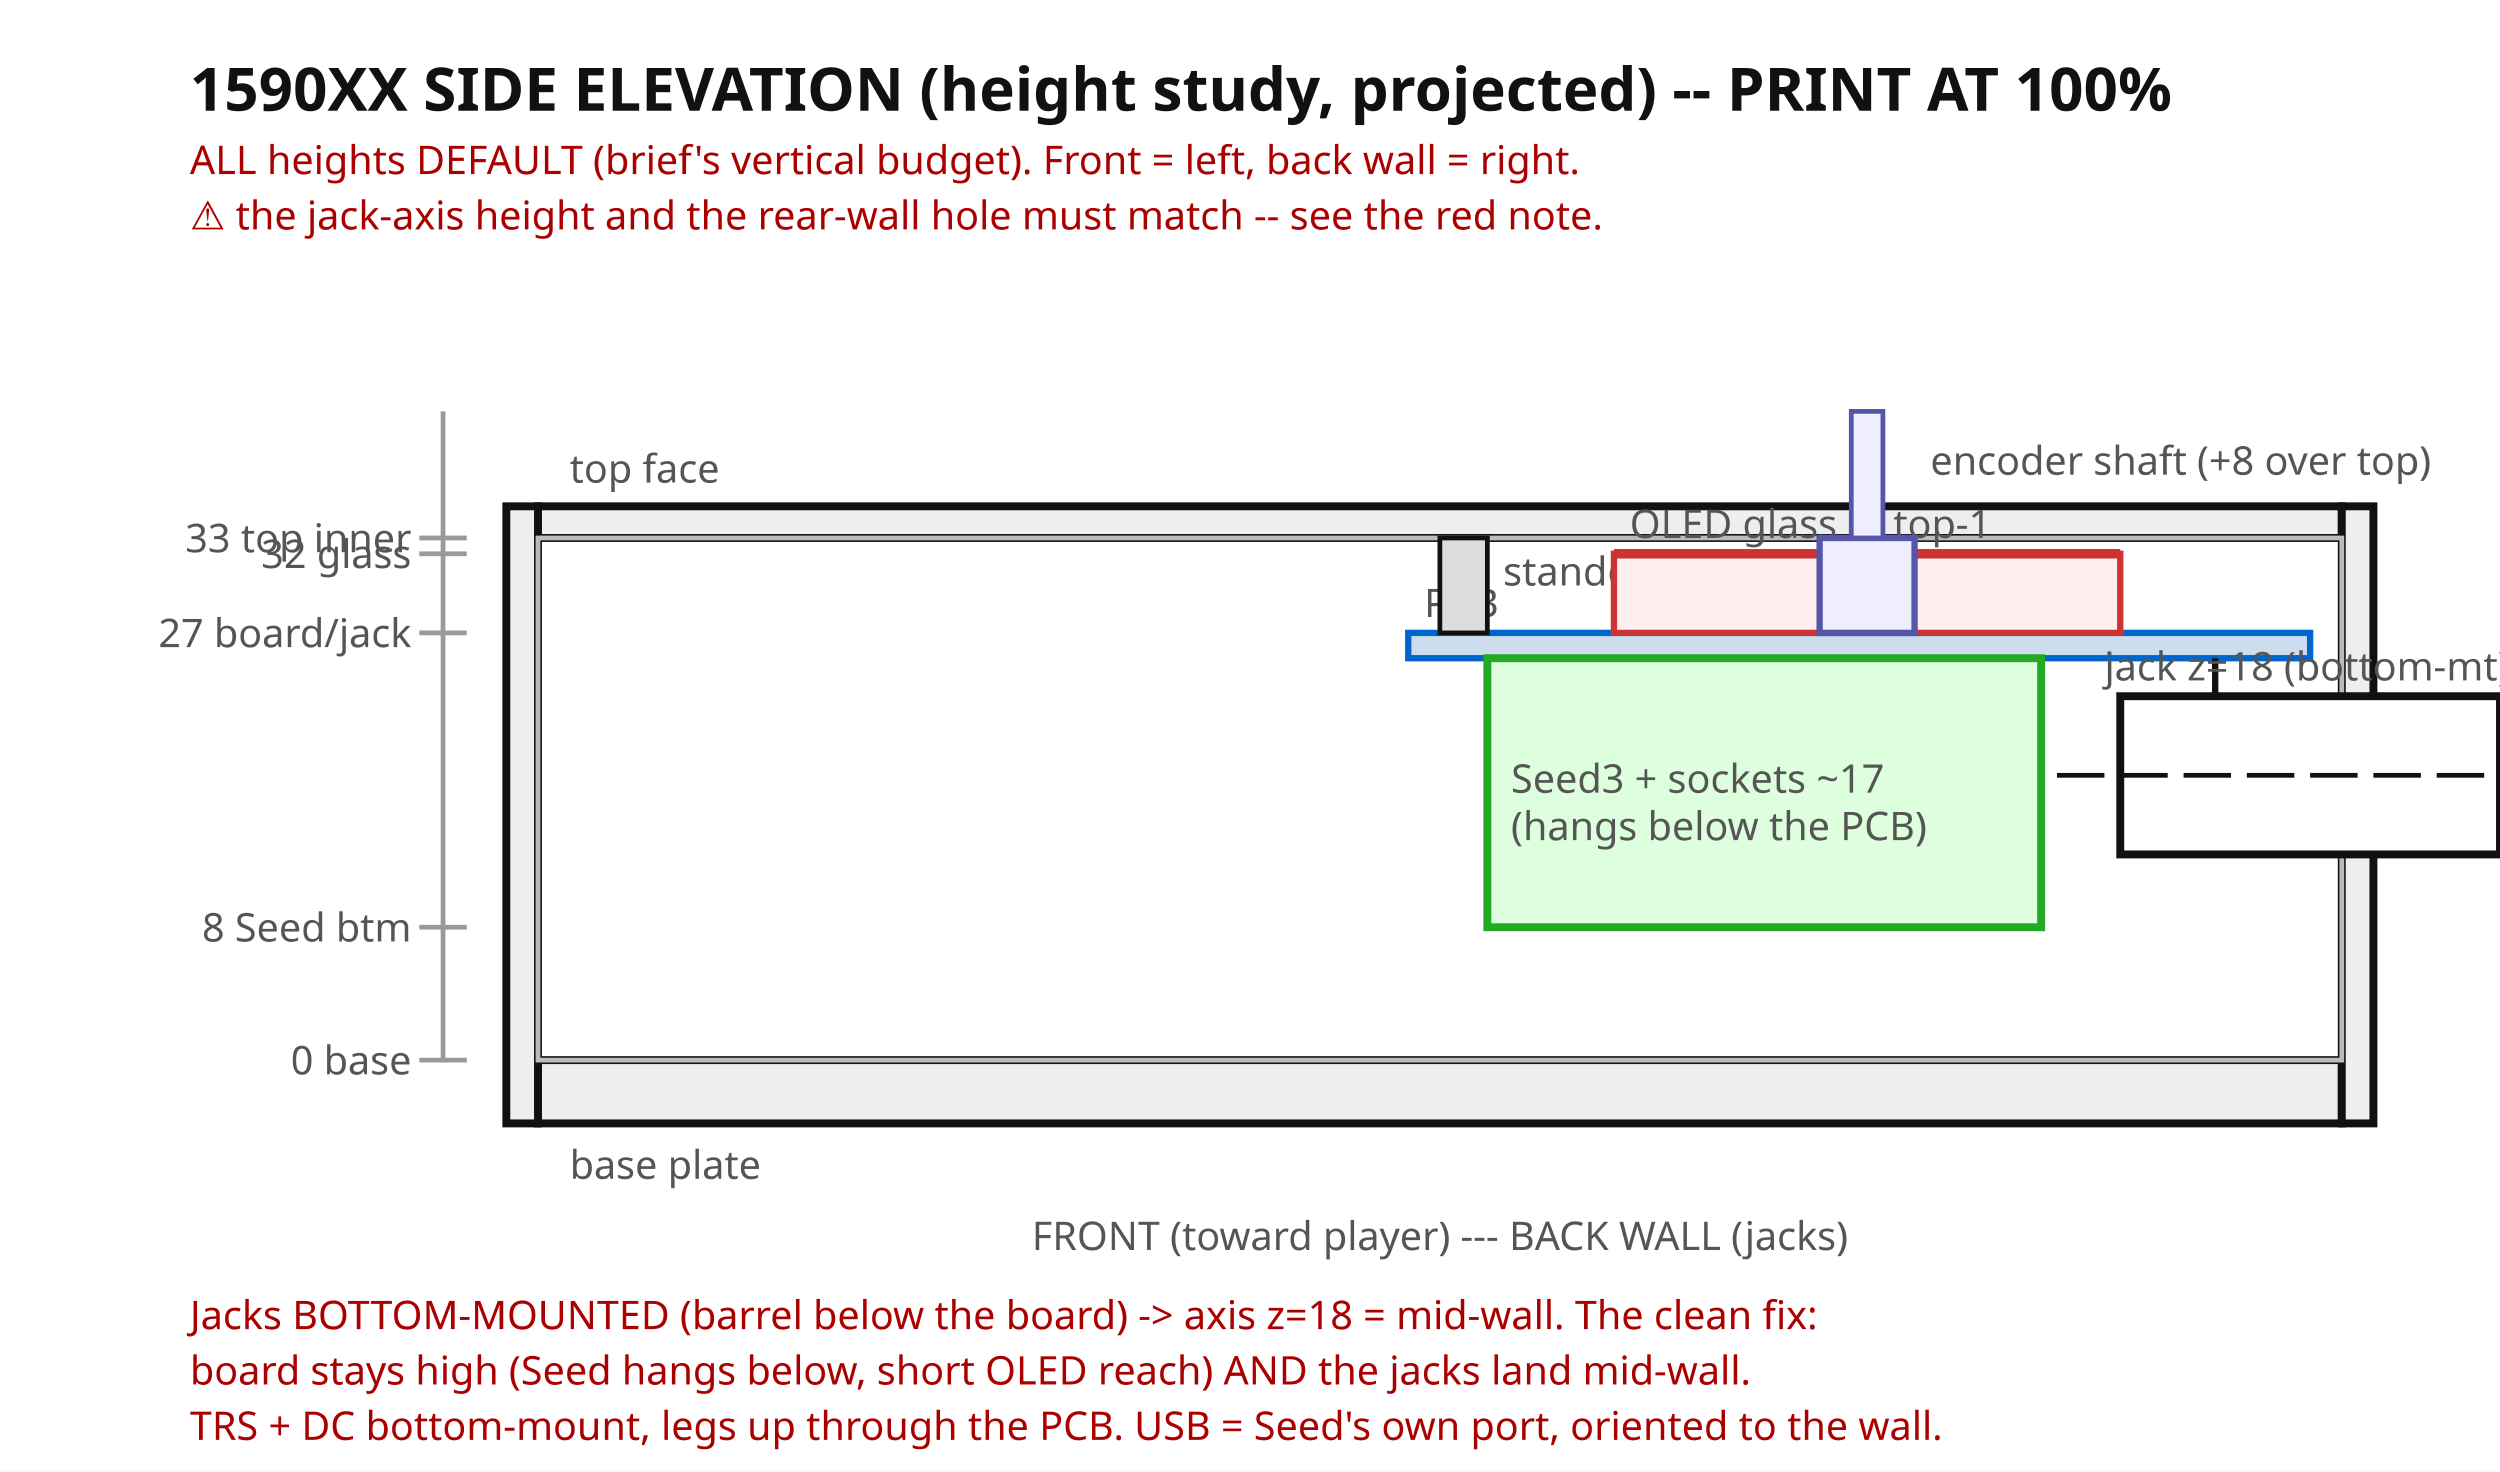
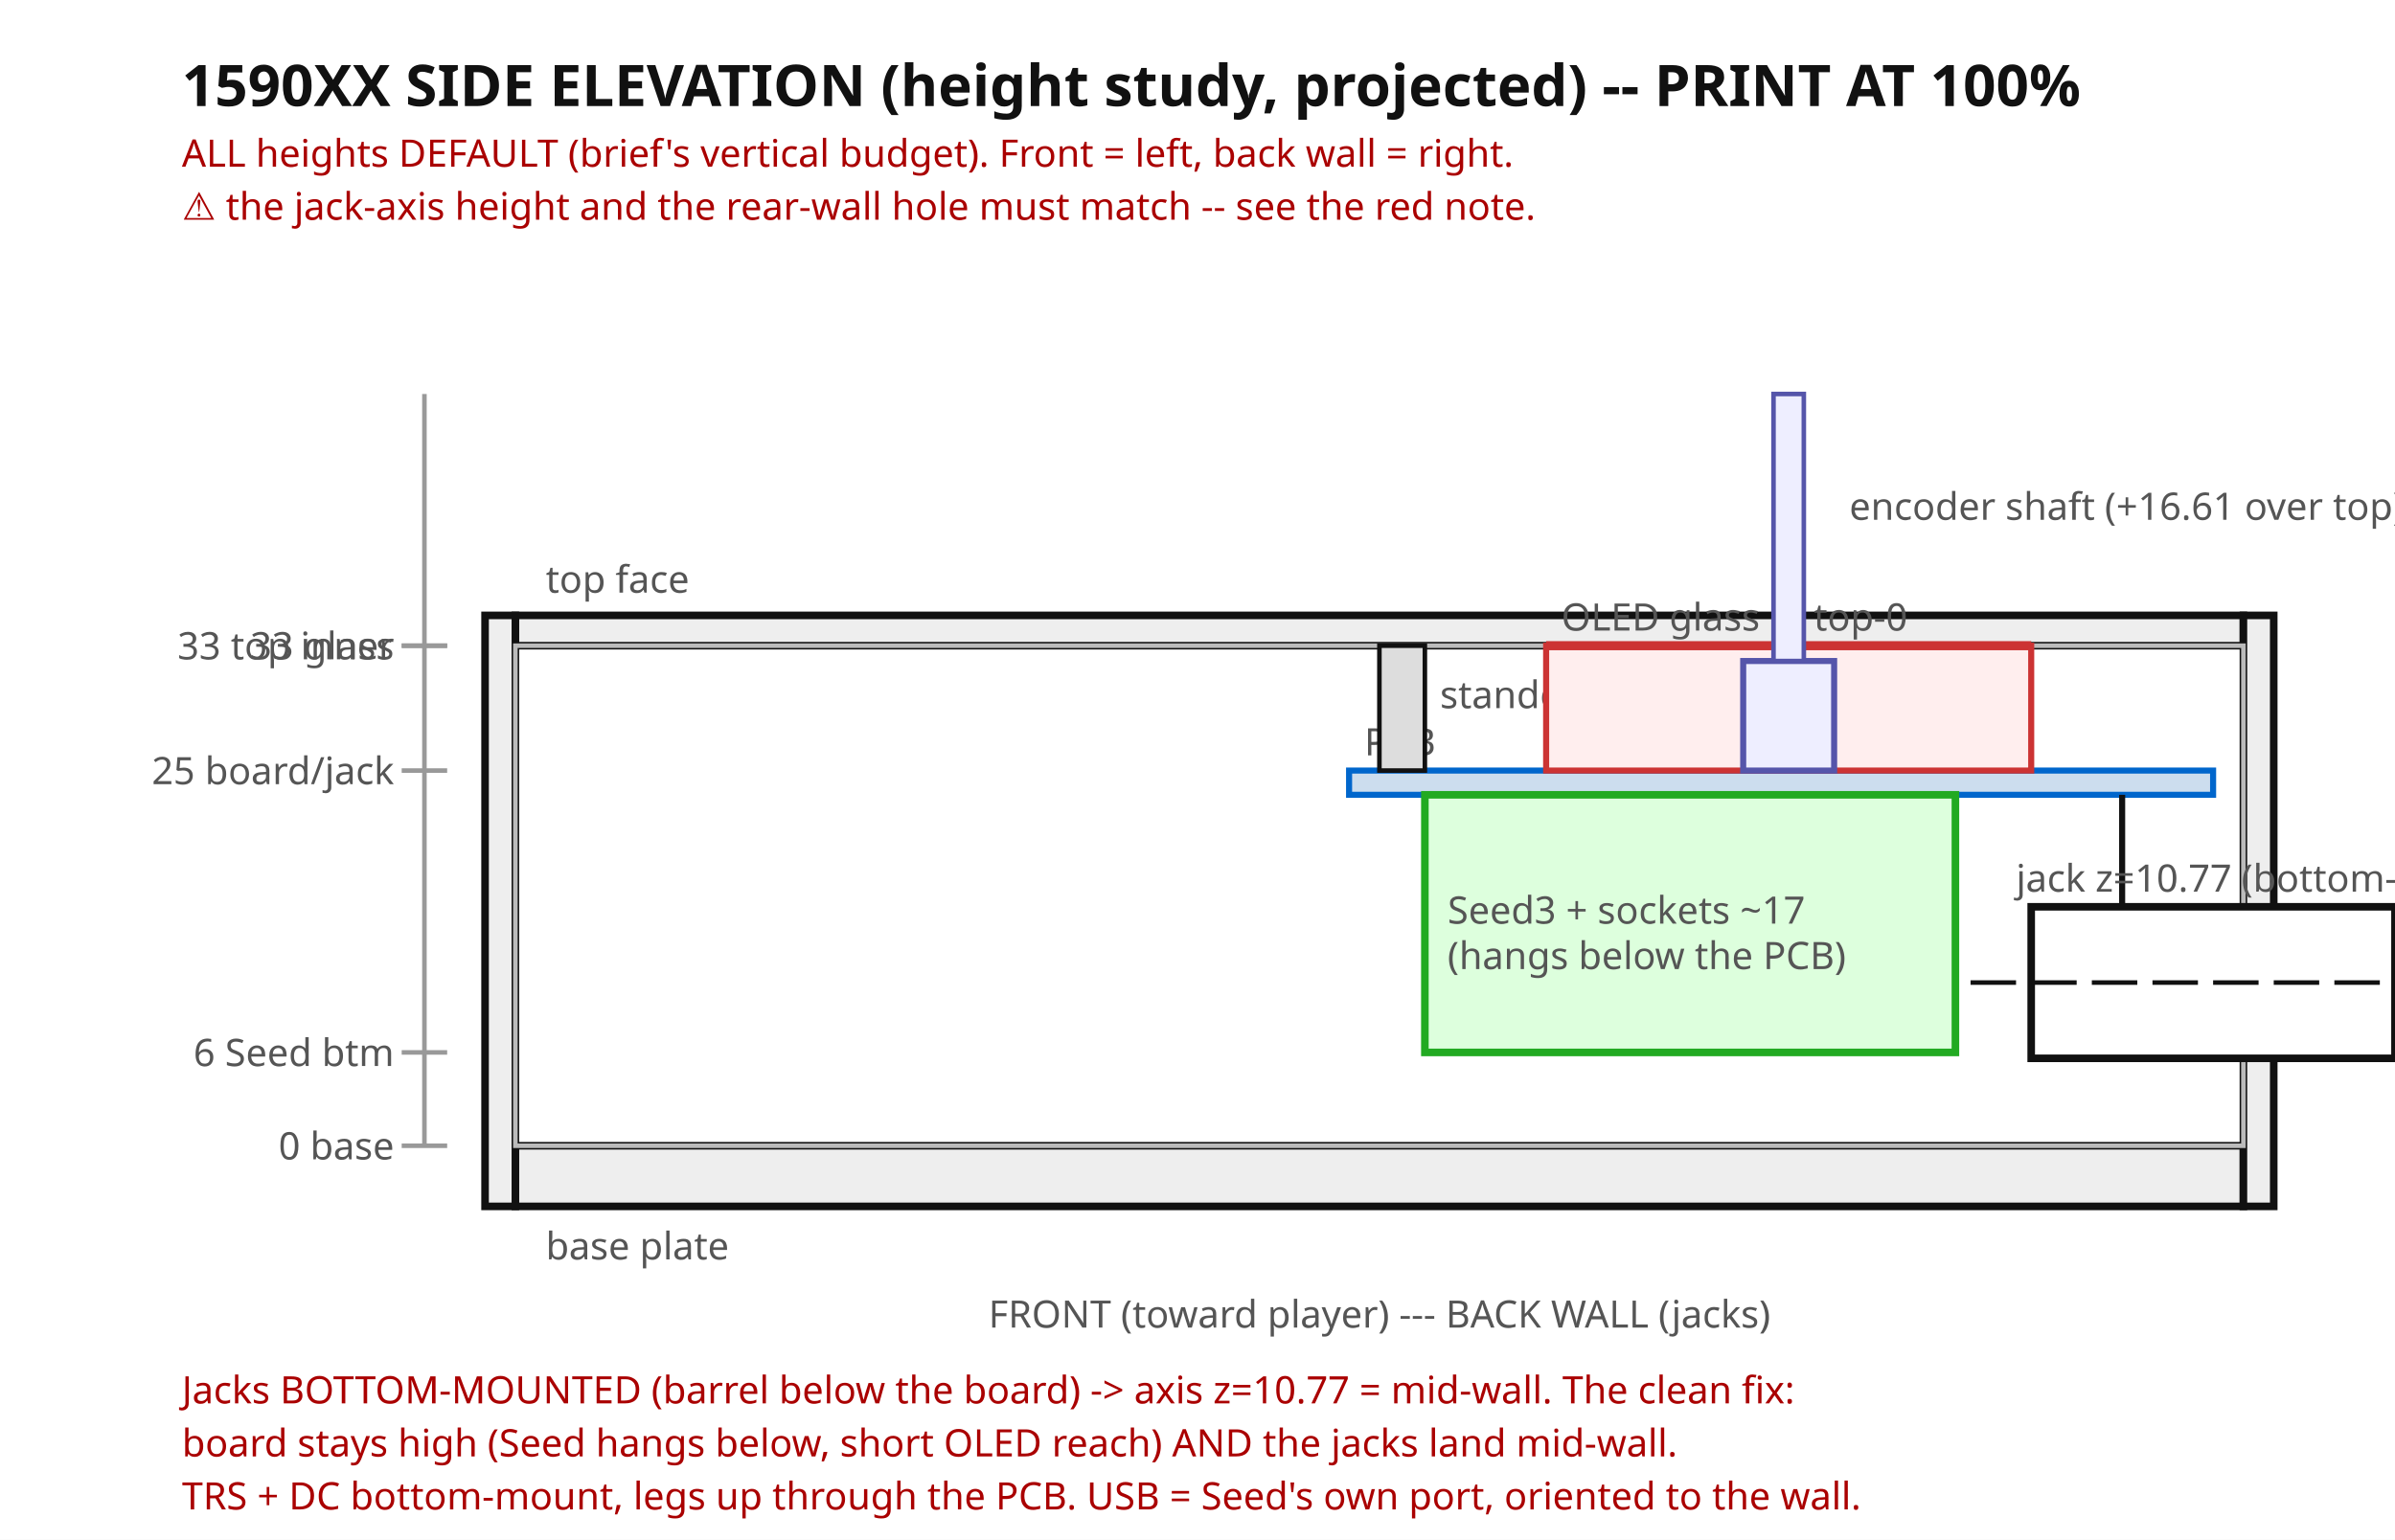
- <svg xmlns="http://www.w3.org/2000/svg" width="158.0mm" height="93.0mm" viewBox="0 0 158.0 93.0">
+ <svg xmlns="http://www.w3.org/2000/svg" width="158.0mm" height="101.61mm" viewBox="0 0 158.0 101.61">
  <style>text{font-family:sans-serif;fill:#111}.lbl{font-size:3px}.dim{font-size:2.5px;fill:#555}.ttl{font-size:3.8px;font-weight:bold}.note{font-size:2.5px;fill:#a00}</style>
-   <rect x="0" y="0" width="158.0" height="93.0" fill="#fff" />
+   <rect x="0" y="0" width="158.0" height="101.61" fill="#fff" />
  <text x="12.00" y="7.00" class="ttl" text-anchor="start">1590XX SIDE ELEVATION (height study, projected) -- PRINT AT 100%</text>
  <text x="12.00" y="11.00" class="note" text-anchor="start">ALL heights DEFAULT (brief's vertical budget). Front = left, back wall = right.</text>
  <text x="12.00" y="14.50" class="note" text-anchor="start">⚠ the jack-axis height and the rear-wall hole must match -- see the red note.</text>
-   <rect x="34.00" y="67.00" width="114.00" height="4.00" fill="#eee" stroke="#111" stroke-width="0.5" />
-   <rect x="34.00" y="32.00" width="114.00" height="2.00" fill="#eee" stroke="#111" stroke-width="0.5" />
-   <rect x="148.00" y="32.00" width="2.00" height="39.00" fill="#eee" stroke="#111" stroke-width="0.5" />
-   <rect x="32.00" y="32.00" width="2.00" height="39.00" fill="#eee" stroke="#111" stroke-width="0.5" />
-   <rect x="34.00" y="34.00" width="114.00" height="33.00" fill="none" stroke="#bbb" stroke-width="0.3" />
-   <text x="36.00" y="30.50" class="dim" text-anchor="start">top face</text>
-   <text x="36.00" y="74.50" class="dim" text-anchor="start">base plate</text>
-   <text x="91.00" y="79.00" class="dim" text-anchor="middle">FRONT (toward player)   ---   BACK WALL (jacks)</text>
-   <rect x="89.00" y="40.00" width="57.00" height="1.60" fill="#cde" stroke="#06c" stroke-width="0.4" />
-   <text x="90.00" y="39.00" class="dim" text-anchor="start">PCB</text>
-   <rect x="91.00" y="34.00" width="3.00" height="6.00" fill="#ddd" stroke="#111" stroke-width="0.3" />
-   <text x="95.00" y="37.00" class="dim" text-anchor="start">standoff 6</text>
-   <rect x="94.00" y="41.60" width="35.00" height="17.00" fill="#dfd" stroke="#2a2" stroke-width="0.5" />
-   <text x="95.50" y="50.10" class="dim" text-anchor="start">Seed3 + sockets ~17</text>
-   <text x="95.50" y="53.10" class="dim" text-anchor="start">(hangs below the PCB)</text>
-   <rect x="102.00" y="35.00" width="32.00" height="5.00" fill="#fee" stroke="#c33" stroke-width="0.4" />
-   <line x1="102.00" y1="35.00" x2="134.00" y2="35.00" stroke="#c33" stroke-width="0.6" />
-   <text x="103.00" y="34.00" class="dim" text-anchor="start">OLED glass @ top-1</text>
-   <rect x="115.00" y="34.00" width="6.00" height="6.00" fill="#eef" stroke="#55a" stroke-width="0.4" />
-   <rect x="117.00" y="26.00" width="2.00" height="8.00" fill="#eef" stroke="#55a" stroke-width="0.3" />
-   <text x="122.00" y="30.00" class="dim" text-anchor="start">encoder shaft (+8 over top)</text>
-   <line x1="140.00" y1="41.60" x2="140.00" y2="44.00" stroke="#111" stroke-width="0.4" />
-   <rect x="134.00" y="44.00" width="24.00" height="10.00" fill="#fff" stroke="#111" stroke-width="0.5" />
-   <line x1="130.00" y1="49.00" x2="159.00" y2="49.00" stroke="#111" stroke-width="0.3" stroke-dasharray="3 1" />
-   <text x="133.00" y="43.00" class="dim" text-anchor="start">jack z=18 (bottom-mt)</text>
-   <line x1="28.00" y1="67.00" x2="28.00" y2="26.00" stroke="#999" stroke-width="0.3" />
-   <line x1="26.50" y1="67.00" x2="29.50" y2="67.00" stroke="#999" stroke-width="0.3" />
-   <text x="26.00" y="67.90" class="dim" text-anchor="end">0 base</text>
-   <line x1="26.50" y1="58.60" x2="29.50" y2="58.60" stroke="#999" stroke-width="0.3" />
-   <text x="26.00" y="59.50" class="dim" text-anchor="end">8 Seed btm</text>
-   <line x1="26.50" y1="40.00" x2="29.50" y2="40.00" stroke="#999" stroke-width="0.3" />
-   <text x="26.00" y="40.90" class="dim" text-anchor="end">27 board/jack</text>
-   <line x1="26.50" y1="35.00" x2="29.50" y2="35.00" stroke="#999" stroke-width="0.3" />
-   <text x="26.00" y="35.90" class="dim" text-anchor="end">32 glass</text>
-   <line x1="26.50" y1="34.00" x2="29.50" y2="34.00" stroke="#999" stroke-width="0.3" />
-   <text x="26.00" y="34.90" class="dim" text-anchor="end">33 top inner</text>
-   <text x="12.00" y="84.00" class="note" text-anchor="start">Jacks BOTTOM-MOUNTED (barrel below the board) -&gt; axis z=18 = mid-wall. The clean fix:</text>
-   <text x="12.00" y="87.50" class="note" text-anchor="start">  board stays high (Seed hangs below, short OLED reach) AND the jacks land mid-wall.</text>
-   <text x="12.00" y="91.00" class="note" text-anchor="start">  TRS + DC bottom-mount, legs up through the PCB. USB = Seed's own port, oriented to the wall.</text>
-   <text x="12.00" y="95.00" class="dim" text-anchor="start">Budget: Seed-on-sockets (~17) + standoff (6) nearly fills the 33 mm; ~8 mm spare over base.</text>
-   <line x1="12.00" y1="100.00" x2="112.00" y2="100.00" stroke="#111" stroke-width="0.4" />
-   <line x1="12.00" y1="98.00" x2="12.00" y2="102.00" stroke="#111" stroke-width="0.3" />
-   <line x1="22.00" y1="98.00" x2="22.00" y2="102.00" stroke="#111" stroke-width="0.3" />
-   <line x1="32.00" y1="98.00" x2="32.00" y2="102.00" stroke="#111" stroke-width="0.3" />
-   <line x1="42.00" y1="98.00" x2="42.00" y2="102.00" stroke="#111" stroke-width="0.3" />
-   <line x1="52.00" y1="98.00" x2="52.00" y2="102.00" stroke="#111" stroke-width="0.3" />
-   <line x1="62.00" y1="98.00" x2="62.00" y2="102.00" stroke="#111" stroke-width="0.3" />
-   <line x1="72.00" y1="98.00" x2="72.00" y2="102.00" stroke="#111" stroke-width="0.3" />
-   <line x1="82.00" y1="98.00" x2="82.00" y2="102.00" stroke="#111" stroke-width="0.3" />
-   <line x1="92.00" y1="98.00" x2="92.00" y2="102.00" stroke="#111" stroke-width="0.3" />
-   <line x1="102.00" y1="98.00" x2="102.00" y2="102.00" stroke="#111" stroke-width="0.3" />
-   <line x1="112.00" y1="98.00" x2="112.00" y2="102.00" stroke="#111" stroke-width="0.3" />
-   <text x="62.00" y="105.00" class="note" text-anchor="middle">this bar MUST measure 100.0 mm</text>
+   <rect x="34.00" y="75.61" width="114.00" height="4.00" fill="#eee" stroke="#111" stroke-width="0.5" />
+   <rect x="34.00" y="40.61" width="114.00" height="2.00" fill="#eee" stroke="#111" stroke-width="0.5" />
+   <rect x="148.00" y="40.61" width="2.00" height="39.00" fill="#eee" stroke="#111" stroke-width="0.5" />
+   <rect x="32.00" y="40.61" width="2.00" height="39.00" fill="#eee" stroke="#111" stroke-width="0.5" />
+   <rect x="34.00" y="42.61" width="114.00" height="33.00" fill="none" stroke="#bbb" stroke-width="0.3" />
+   <text x="36.00" y="39.11" class="dim" text-anchor="start">top face</text>
+   <text x="36.00" y="83.11" class="dim" text-anchor="start">base plate</text>
+   <text x="91.00" y="87.61" class="dim" text-anchor="middle">FRONT (toward player)   ---   BACK WALL (jacks)</text>
+   <rect x="89.00" y="50.85" width="57.00" height="1.60" fill="#cde" stroke="#06c" stroke-width="0.4" />
+   <text x="90.00" y="49.85" class="dim" text-anchor="start">PCB</text>
+   <rect x="91.00" y="42.61" width="3.00" height="8.24" fill="#ddd" stroke="#111" stroke-width="0.3" />
+   <text x="95.00" y="46.73" class="dim" text-anchor="start">standoff 8.24</text>
+   <rect x="94.00" y="52.45" width="35.00" height="17.00" fill="#dfd" stroke="#2a2" stroke-width="0.5" />
+   <text x="95.50" y="60.95" class="dim" text-anchor="start">Seed3 + sockets ~17</text>
+   <text x="95.50" y="63.95" class="dim" text-anchor="start">(hangs below the PCB)</text>
+   <rect x="102.00" y="42.61" width="32.00" height="8.24" fill="#fee" stroke="#c33" stroke-width="0.4" />
+   <line x1="102.00" y1="42.61" x2="134.00" y2="42.61" stroke="#c33" stroke-width="0.6" />
+   <text x="103.00" y="41.61" class="dim" text-anchor="start">OLED glass @ top-0</text>
+   <rect x="115.00" y="43.62" width="6.00" height="7.23" fill="#eef" stroke="#55a" stroke-width="0.4" />
+   <rect x="117.00" y="26.00" width="2.00" height="17.62" fill="#eef" stroke="#55a" stroke-width="0.3" />
+   <text x="122.00" y="34.30" class="dim" text-anchor="start">encoder shaft (+16.61 over top)</text>
+   <line x1="140.00" y1="52.45" x2="140.00" y2="59.84" stroke="#111" stroke-width="0.4" />
+   <rect x="134.00" y="59.84" width="24.00" height="10.00" fill="#fff" stroke="#111" stroke-width="0.5" />
+   <line x1="130.00" y1="64.84" x2="159.00" y2="64.84" stroke="#111" stroke-width="0.3" stroke-dasharray="3 1" />
+   <text x="133.00" y="58.84" class="dim" text-anchor="start">jack z=10.77 (bottom-mt)</text>
+   <line x1="28.00" y1="75.61" x2="28.00" y2="26.00" stroke="#999" stroke-width="0.3" />
+   <line x1="26.50" y1="75.61" x2="29.50" y2="75.61" stroke="#999" stroke-width="0.3" />
+   <text x="26.00" y="76.51" class="dim" text-anchor="end">0 base</text>
+   <line x1="26.50" y1="69.45" x2="29.50" y2="69.45" stroke="#999" stroke-width="0.3" />
+   <text x="26.00" y="70.35" class="dim" text-anchor="end">6 Seed btm</text>
+   <line x1="26.50" y1="50.85" x2="29.50" y2="50.85" stroke="#999" stroke-width="0.3" />
+   <text x="26.00" y="51.75" class="dim" text-anchor="end">25 board/jack</text>
+   <line x1="26.50" y1="42.61" x2="29.50" y2="42.61" stroke="#999" stroke-width="0.3" />
+   <text x="26.00" y="43.51" class="dim" text-anchor="end">33 glass</text>
+   <line x1="26.50" y1="42.61" x2="29.50" y2="42.61" stroke="#999" stroke-width="0.3" />
+   <text x="26.00" y="43.51" class="dim" text-anchor="end">33 top inner</text>
+   <text x="12.00" y="92.61" class="note" text-anchor="start">Jacks BOTTOM-MOUNTED (barrel below the board) -&gt; axis z=10.77 = mid-wall. The clean fix:</text>
+   <text x="12.00" y="96.11" class="note" text-anchor="start">  board stays high (Seed hangs below, short OLED reach) AND the jacks land mid-wall.</text>
+   <text x="12.00" y="99.61" class="note" text-anchor="start">  TRS + DC bottom-mount, legs up through the PCB. USB = Seed's own port, oriented to the wall.</text>
+   <text x="12.00" y="103.61" class="dim" text-anchor="start">Budget: Seed-on-sockets (~17) + standoff (6) nearly fills the 33 mm; ~8 mm spare over base.</text>
+   <line x1="12.00" y1="108.61" x2="112.00" y2="108.61" stroke="#111" stroke-width="0.4" />
+   <line x1="12.00" y1="106.61" x2="12.00" y2="110.61" stroke="#111" stroke-width="0.3" />
+   <line x1="22.00" y1="106.61" x2="22.00" y2="110.61" stroke="#111" stroke-width="0.3" />
+   <line x1="32.00" y1="106.61" x2="32.00" y2="110.61" stroke="#111" stroke-width="0.3" />
+   <line x1="42.00" y1="106.61" x2="42.00" y2="110.61" stroke="#111" stroke-width="0.3" />
+   <line x1="52.00" y1="106.61" x2="52.00" y2="110.61" stroke="#111" stroke-width="0.3" />
+   <line x1="62.00" y1="106.61" x2="62.00" y2="110.61" stroke="#111" stroke-width="0.3" />
+   <line x1="72.00" y1="106.61" x2="72.00" y2="110.61" stroke="#111" stroke-width="0.3" />
+   <line x1="82.00" y1="106.61" x2="82.00" y2="110.61" stroke="#111" stroke-width="0.3" />
+   <line x1="92.00" y1="106.61" x2="92.00" y2="110.61" stroke="#111" stroke-width="0.3" />
+   <line x1="102.00" y1="106.61" x2="102.00" y2="110.61" stroke="#111" stroke-width="0.3" />
+   <line x1="112.00" y1="106.61" x2="112.00" y2="110.61" stroke="#111" stroke-width="0.3" />
+   <text x="62.00" y="113.61" class="note" text-anchor="middle">this bar MUST measure 100.0 mm</text>
</svg>
